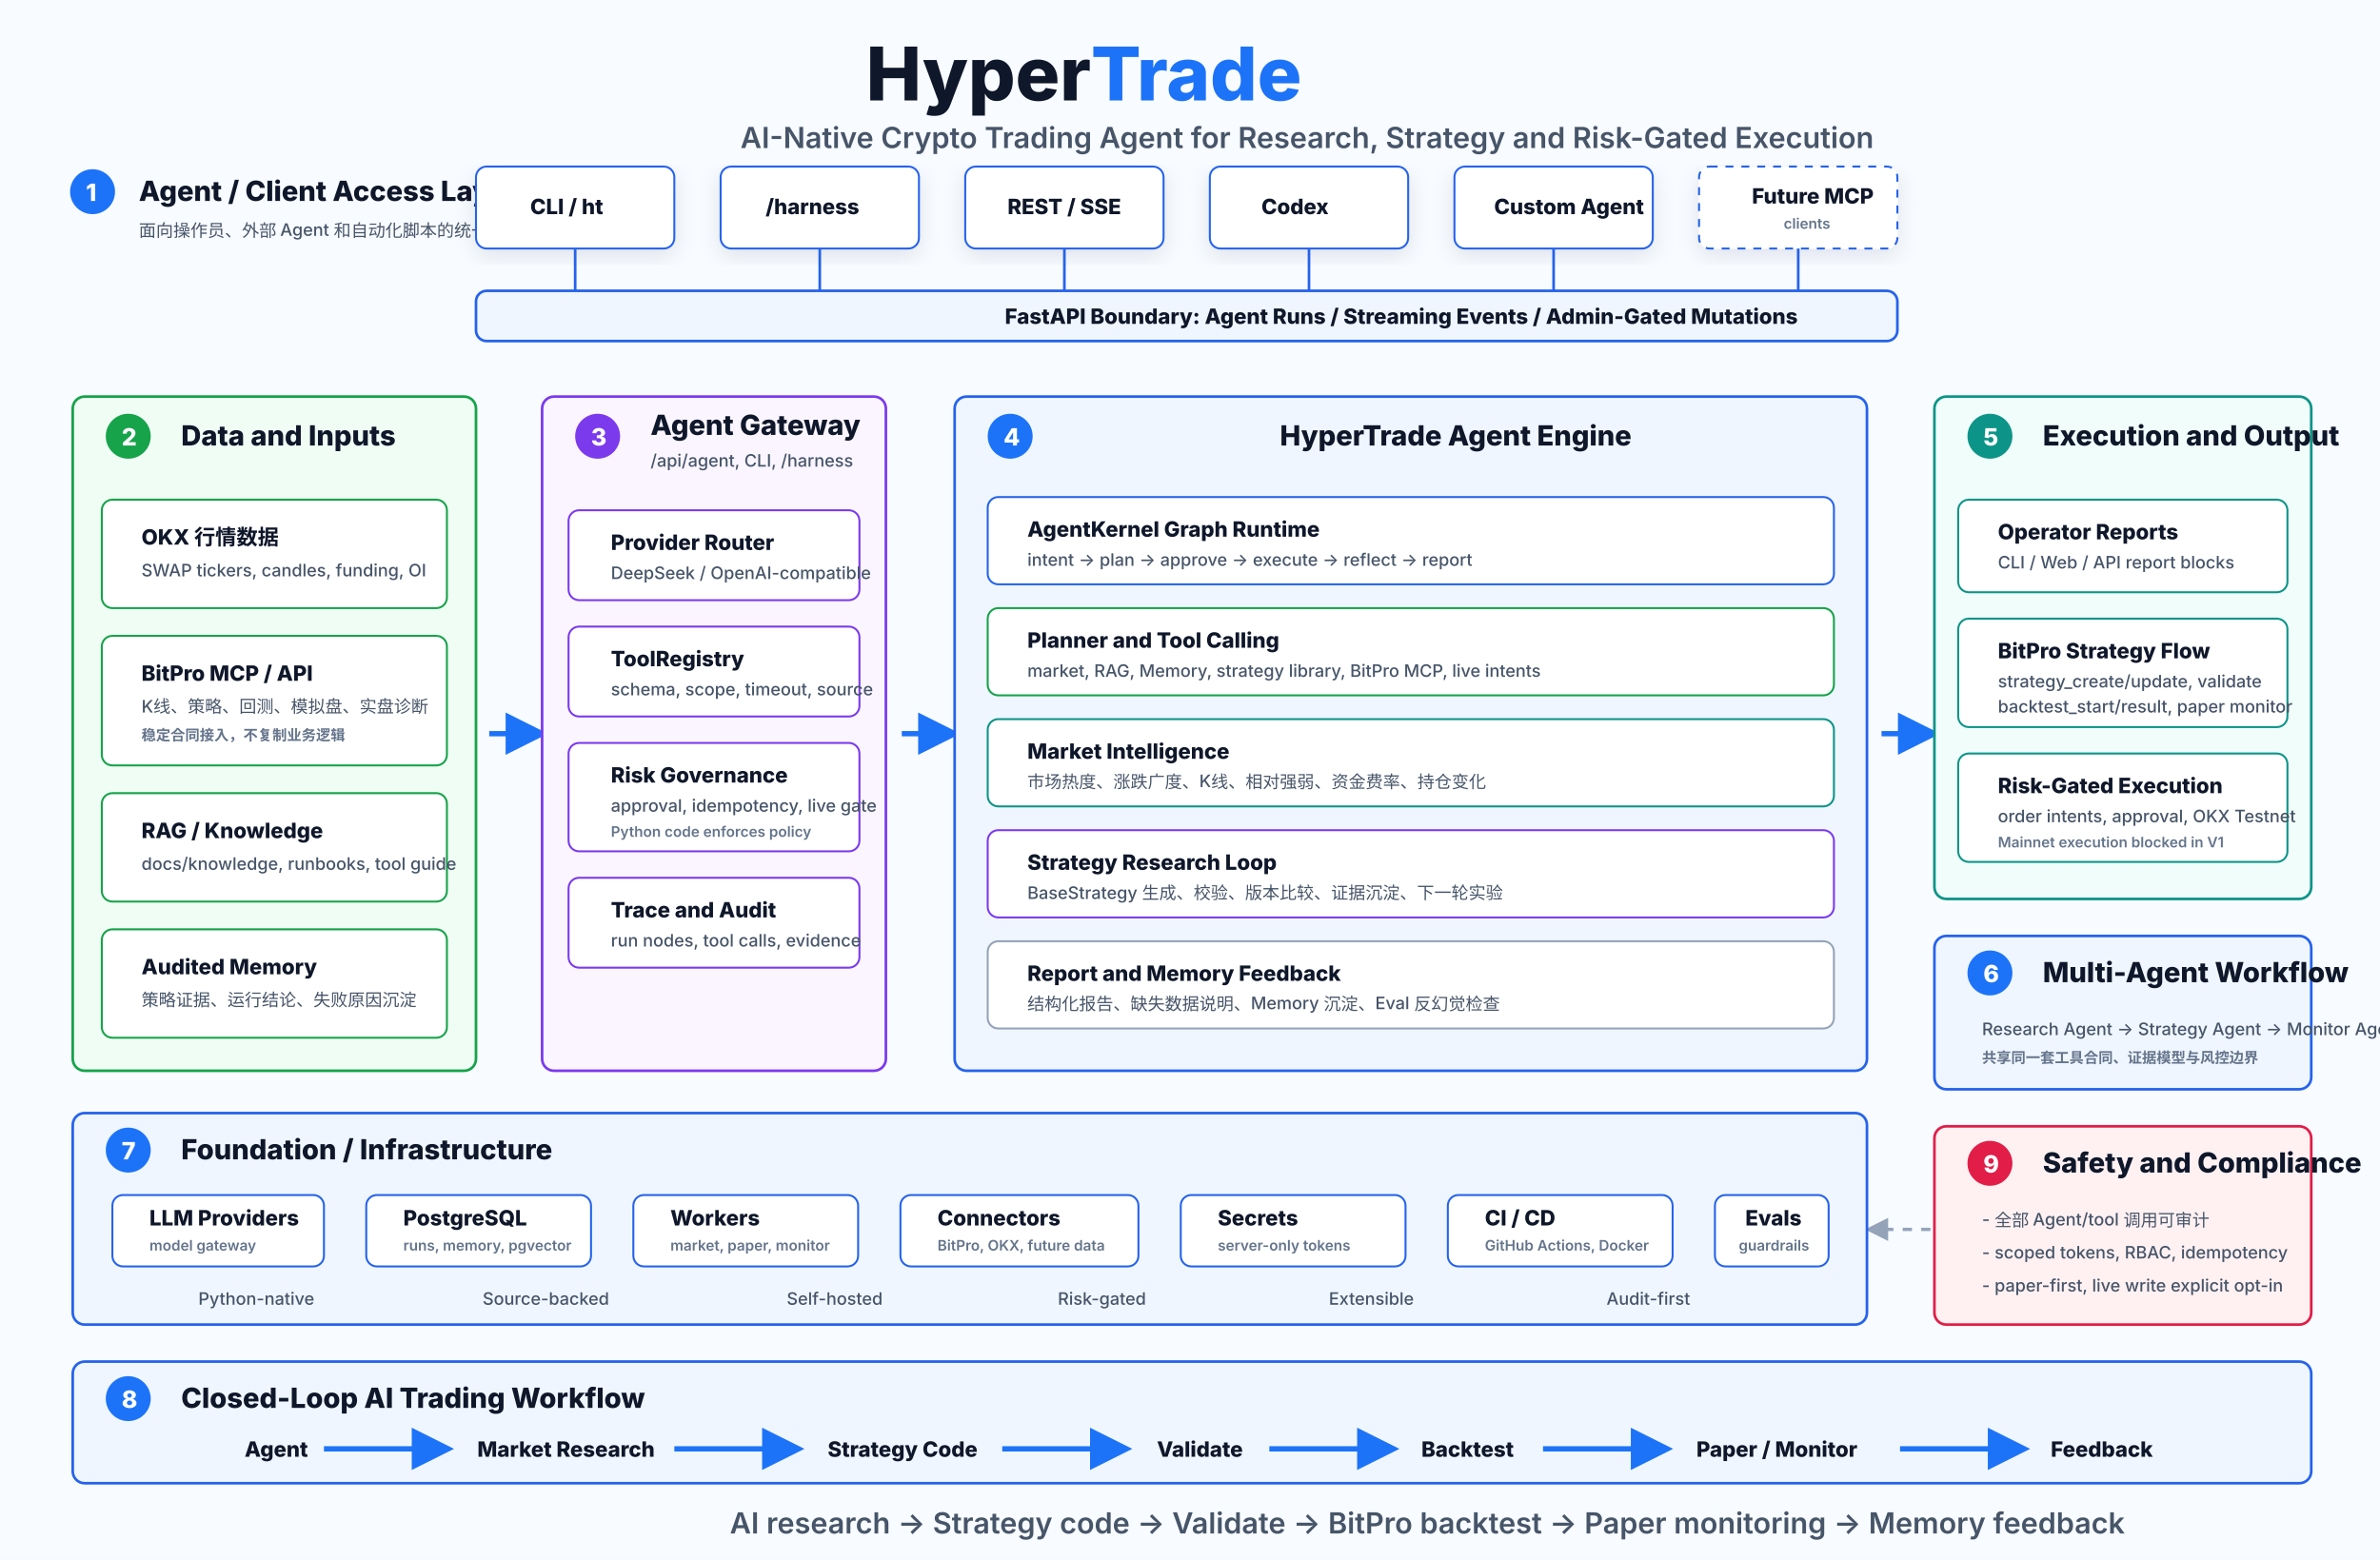
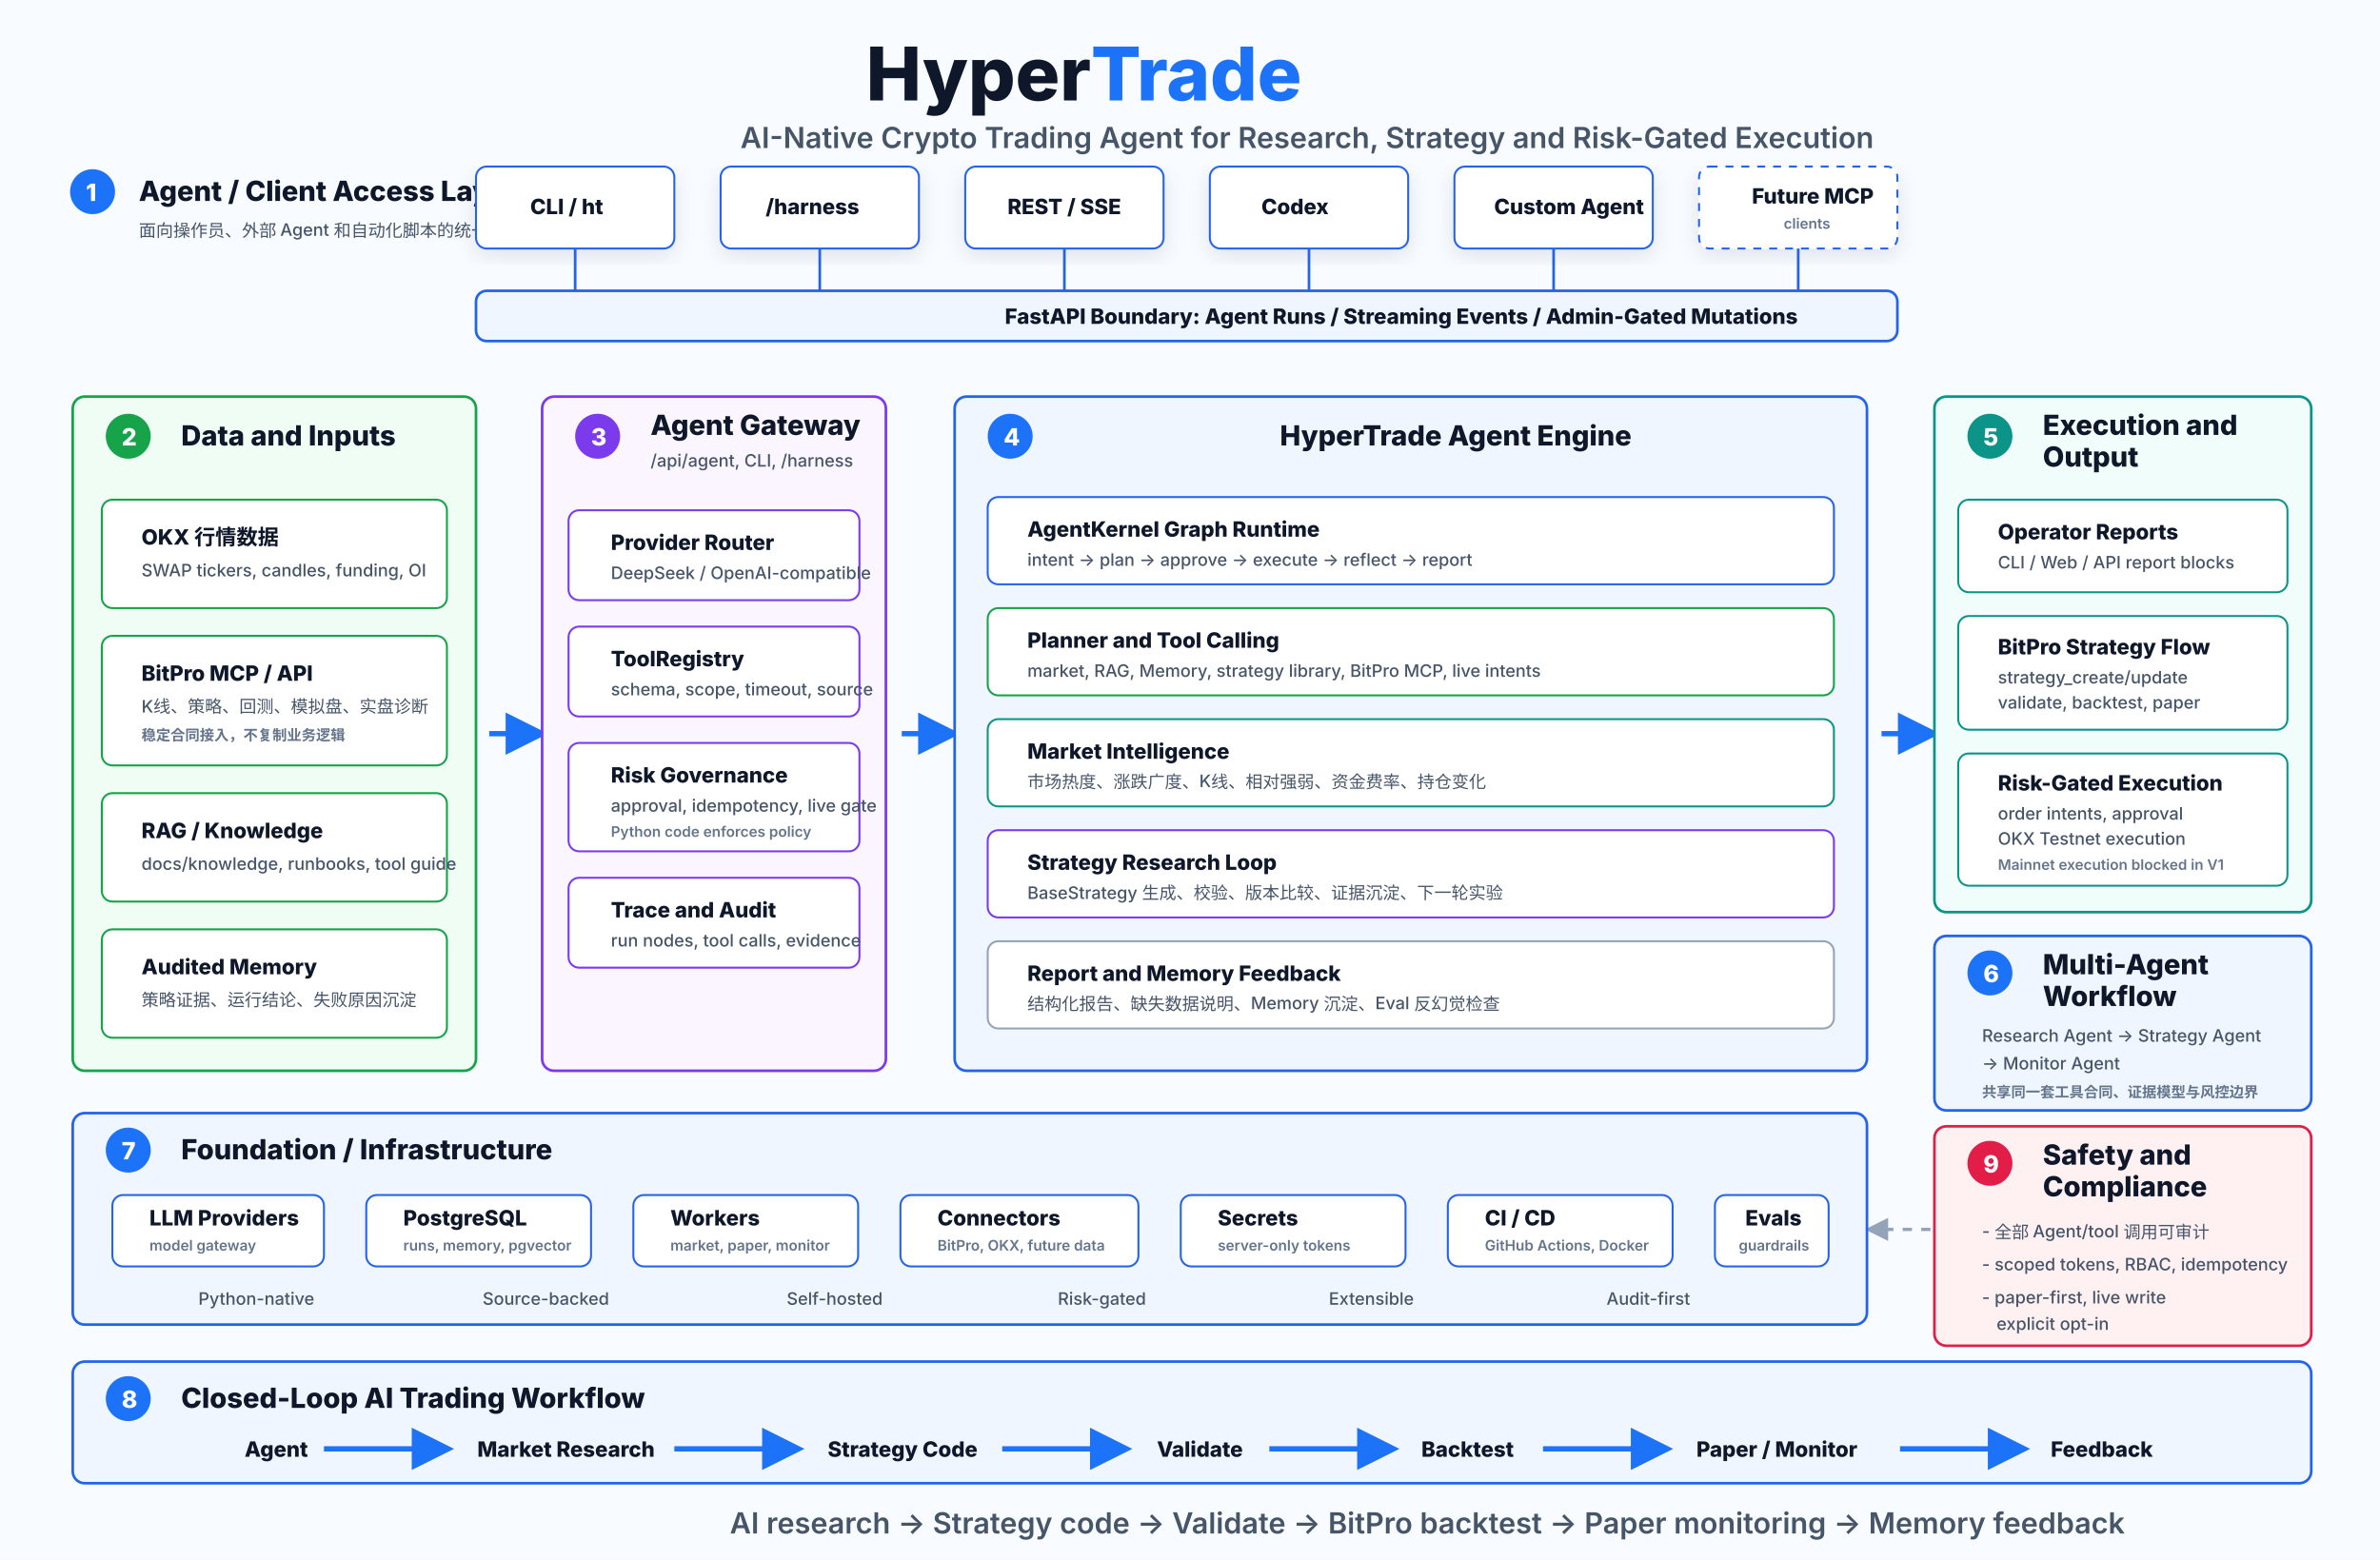
<svg xmlns="http://www.w3.org/2000/svg" width="1800" height="1180" viewBox="0 0 1800 1180" role="img" aria-labelledby="title desc">
  <defs>
    <style>
      .bg{fill:#f8fbff}.title{font:800 56px Inter,Arial,sans-serif;fill:#0f172a}.accent{fill:#1d73f8}.sub{font:600 22px Inter,Arial,sans-serif;fill:#475569}.panel-title{font:800 21px Inter,Arial,sans-serif;fill:#0f172a}.card-title{font:800 16px Inter,Arial,sans-serif;fill:#0f172a}.body{font:500 13px Inter,Arial,sans-serif;fill:#475569}.small{font:600 11px Inter,Arial,sans-serif;fill:#64748b}.num{font:800 18px Inter,Arial,sans-serif;fill:#fff}.blue{fill:#eff6ff;stroke:#2563eb}.green{fill:#f0fdf4;stroke:#16a34a}.purple{fill:#faf5ff;stroke:#7c3aed}.teal{fill:#f0fdfa;stroke:#0d9488}.red{fill:#fff1f2;stroke:#e11d48}.slate{fill:#f8fafc;stroke:#94a3b8}.card{fill:#fff;stroke-width:1.5}.panel{stroke-width:2}.arrow{stroke:#1d73f8;stroke-width:4;fill:none;marker-end:url(#arrow)}.dash{stroke:#94a3b8;stroke-width:2.5;fill:none;stroke-dasharray:7 7;marker-end:url(#arrowMuted)}
    </style>
    <marker id="arrow" viewBox="0 0 10 10" refX="8" refY="5" markerWidth="8" markerHeight="8" orient="auto">
      <path d="M0 0 10 5 0 10z" fill="#1d73f8" />
    </marker>
    <marker id="arrowMuted" viewBox="0 0 10 10" refX="8" refY="5" markerWidth="7" markerHeight="7" orient="auto">
      <path d="M0 0 10 5 0 10z" fill="#94a3b8" />
    </marker>
    <filter id="shadow" x="-10%" y="-10%" width="120%" height="130%">
      <feDropShadow dx="0" dy="5" stdDeviation="8" flood-color="#0f172a" flood-opacity=".10" />
    </filter>
  </defs>
  <rect class="bg" width="1800" height="1180" />
  <text x="655" y="76" class="title">Hyper<tspan class="accent">Trade</tspan>
  </text>
  <text x="560" y="112" class="sub">AI-Native Crypto Trading Agent for Research, Strategy and Risk-Gated Execution</text>
  <g transform="translate(70 145)">
    <circle cx="0" cy="0" r="17" fill="#1d73f8" />
    <text x="-5" y="7" class="num">1</text>
    <text x="35" y="7" class="panel-title" fill="#1d73f8">Agent / Client Access Layer</text>
    <text x="35" y="34" class="body">面向操作员、外部 Agent 和自动化脚本的统一入口。</text>
  </g>
  <g filter="url(#shadow)">
    <rect x="360" y="126" width="150" height="62" rx="8" class="card blue" />
    <rect x="545" y="126" width="150" height="62" rx="8" class="card blue" />
    <rect x="730" y="126" width="150" height="62" rx="8" class="card blue" />
    <rect x="915" y="126" width="150" height="62" rx="8" class="card blue" />
    <rect x="1100" y="126" width="150" height="62" rx="8" class="card blue" />
    <rect x="1285" y="126" width="150" height="62" rx="8" class="card blue" stroke-dasharray="6 6" />
  </g>
  <text x="401" y="162" class="card-title">CLI / ht</text>
  <text x="579" y="162" class="card-title">/harness</text>
  <text x="762" y="162" class="card-title">REST / SSE</text>
  <text x="954" y="162" class="card-title">Codex</text>
  <text x="1130" y="162" class="card-title">Custom Agent</text>
  <text x="1325" y="154" class="card-title">Future MCP</text>
  <text x="1349" y="173" class="small">clients</text>
  <path d="M435 188v32M620 188v32M805 188v32M990 188v32M1175 188v32M1360 188v32" stroke="#2563eb" stroke-width="2" />
  <rect x="360" y="220" width="1075" height="38" rx="8" class="panel blue" />
  <text x="760" y="245" class="card-title" fill="#1d73f8">FastAPI Boundary: Agent Runs / Streaming Events / Admin-Gated Mutations</text>
  <g transform="translate(55 300)">
    <rect width="305" height="510" rx="9" class="panel green" />
    <circle cx="42" cy="30" r="17" fill="#16a34a" />
    <text x="37" y="37" class="num">2</text>
    <text x="82" y="37" class="panel-title" fill="#15803d">Data and Inputs</text>
    <rect x="22" y="78" width="261" height="82" rx="8" class="card green" />
    <text x="52" y="112" class="card-title">OKX 行情数据</text>
    <text x="52" y="136" class="body">SWAP tickers, candles, funding, OI</text>
    <rect x="22" y="181" width="261" height="98" rx="8" class="card green" />
    <text x="52" y="215" class="card-title">BitPro MCP / API</text>
    <text x="52" y="239" class="body">K线、策略、回测、模拟盘、实盘诊断</text>
    <text x="52" y="260" class="small">稳定合同接入，不复制业务逻辑</text>
    <rect x="22" y="300" width="261" height="82" rx="8" class="card green" />
    <text x="52" y="334" class="card-title">RAG / Knowledge</text>
    <text x="52" y="358" class="body">docs/knowledge, runbooks, tool guide</text>
    <rect x="22" y="403" width="261" height="82" rx="8" class="card green" />
    <text x="52" y="437" class="card-title">Audited Memory</text>
    <text x="52" y="461" class="body">策略证据、运行结论、失败原因沉淀</text>
  </g>
  <path class="arrow" d="M370 555h38" />
  <g transform="translate(410 300)">
    <rect width="260" height="510" rx="9" class="panel purple" />
    <circle cx="42" cy="30" r="17" fill="#7c3aed" />
    <text x="37" y="37" class="num">3</text>
    <text x="82" y="29" class="panel-title" fill="#6d28d9">Agent Gateway</text>
    <text x="82" y="53" class="body">/api/agent, CLI, /harness</text>
    <rect x="20" y="86" width="220" height="68" rx="8" class="card purple" />
    <text x="52" y="116" class="card-title">Provider Router</text>
    <text x="52" y="138" class="body">DeepSeek / OpenAI-compatible</text>
    <rect x="20" y="174" width="220" height="68" rx="8" class="card purple" />
    <text x="52" y="204" class="card-title">ToolRegistry</text>
    <text x="52" y="226" class="body">schema, scope, timeout, source</text>
    <rect x="20" y="262" width="220" height="82" rx="8" class="card purple" />
    <text x="52" y="292" class="card-title">Risk Governance</text>
    <text x="52" y="314" class="body">approval, idempotency, live gate</text>
    <text x="52" y="333" class="small">Python code enforces policy</text>
    <rect x="20" y="364" width="220" height="68" rx="8" class="card purple" />
    <text x="52" y="394" class="card-title">Trace and Audit</text>
    <text x="52" y="416" class="body">run nodes, tool calls, evidence</text>
  </g>
  <path class="arrow" d="M682 555h38" />
  <g transform="translate(722 300)">
    <rect width="690" height="510" rx="9" class="panel blue" />
    <circle cx="42" cy="30" r="17" fill="#1d73f8" />
    <text x="37" y="37" class="num">4</text>
    <text x="246" y="37" class="panel-title" fill="#1d73f8">HyperTrade Agent Engine</text>
    <rect x="25" y="76" width="640" height="66" rx="8" class="card blue" />
    <text x="55" y="106" class="card-title">AgentKernel Graph Runtime</text>
    <text x="55" y="128" class="body">intent → plan → approve → execute → reflect → report</text>
    <rect x="25" y="160" width="640" height="66" rx="8" class="card green" />
    <text x="55" y="190" class="card-title">Planner and Tool Calling</text>
    <text x="55" y="212" class="body">market, RAG, Memory, strategy library, BitPro MCP, live intents</text>
    <rect x="25" y="244" width="640" height="66" rx="8" class="card teal" />
    <text x="55" y="274" class="card-title">Market Intelligence</text>
    <text x="55" y="296" class="body">市场热度、涨跌广度、K线、相对强弱、资金费率、持仓变化</text>
    <rect x="25" y="328" width="640" height="66" rx="8" class="card purple" />
    <text x="55" y="358" class="card-title">Strategy Research Loop</text>
    <text x="55" y="380" class="body">BaseStrategy 生成、校验、版本比较、证据沉淀、下一轮实验</text>
    <rect x="25" y="412" width="640" height="66" rx="8" class="card slate" />
    <text x="55" y="442" class="card-title">Report and Memory Feedback</text>
    <text x="55" y="464" class="body">结构化报告、缺失数据说明、Memory 沉淀、Eval 反幻觉检查</text>
  </g>
  <path class="arrow" d="M1423 555h38" />
  <g transform="translate(1463 300)">
-     <rect width="285" height="380" rx="9" class="panel teal" />
+     <rect width="285" height="390" rx="9" class="panel teal" />
    <circle cx="42" cy="30" r="17" fill="#0d9488" />
    <text x="37" y="37" class="num">5</text>
-     <text x="82" y="37" class="panel-title" fill="#0f766e">Execution and Output</text>
+     <text x="82" y="29" class="panel-title" fill="#0f766e">Execution and</text>
+     <text x="82" y="53" class="panel-title" fill="#0f766e">Output</text>
    <rect x="18" y="78" width="249" height="70" rx="8" class="card teal" />
    <text x="48" y="108" class="card-title">Operator Reports</text>
    <text x="48" y="130" class="body">CLI / Web / API report blocks</text>
-     <rect x="18" y="168" width="249" height="82" rx="8" class="card teal" />
-     <text x="48" y="198" class="card-title">BitPro Strategy Flow</text>
-     <text x="48" y="220" class="body">strategy_create/update, validate</text>
-     <text x="48" y="239" class="body">backtest_start/result, paper monitor</text>
-     <rect x="18" y="270" width="249" height="82" rx="8" class="card teal" />
-     <text x="48" y="300" class="card-title">Risk-Gated Execution</text>
-     <text x="48" y="322" class="body">order intents, approval, OKX Testnet</text>
-     <text x="48" y="341" class="small">Mainnet execution blocked in V1</text>
+     <rect x="18" y="166" width="249" height="86" rx="8" class="card teal" />
+     <text x="48" y="195" class="card-title">BitPro Strategy Flow</text>
+     <text x="48" y="217" class="body">strategy_create/update</text>
+     <text x="48" y="236" class="body">validate, backtest, paper</text>
+     <rect x="18" y="270" width="249" height="100" rx="8" class="card teal" />
+     <text x="48" y="298" class="card-title">Risk-Gated Execution</text>
+     <text x="48" y="320" class="body">order intents, approval</text>
+     <text x="48" y="339" class="body">OKX Testnet execution</text>
+     <text x="48" y="358" class="small">Mainnet execution blocked in V1</text>
  </g>
  <g transform="translate(1463 708)">
-     <rect width="285" height="116" rx="9" class="panel blue" />
+     <rect width="285" height="132" rx="9" class="panel blue" />
    <circle cx="42" cy="28" r="17" fill="#1d73f8" />
    <text x="37" y="35" class="num">6</text>
-     <text x="82" y="35" class="panel-title" fill="#1d73f8">Multi-Agent Workflow</text>
-     <text x="36" y="75" class="body">Research Agent → Strategy Agent → Monitor Agent</text>
-     <text x="36" y="96" class="small">共享同一套工具合同、证据模型与风控边界</text>
+     <text x="82" y="29" class="panel-title" fill="#1d73f8">Multi-Agent</text>
+     <text x="82" y="53" class="panel-title" fill="#1d73f8">Workflow</text>
+     <text x="36" y="80" class="body">Research Agent → Strategy Agent</text>
+     <text x="36" y="101" class="body">→ Monitor Agent</text>
+     <text x="36" y="122" class="small">共享同一套工具合同、证据模型与风控边界</text>
  </g>
  <g transform="translate(1463 852)">
-     <rect width="285" height="150" rx="9" class="panel red" />
+     <rect width="285" height="166" rx="9" class="panel red" />
    <circle cx="42" cy="28" r="17" fill="#e11d48" />
    <text x="37" y="35" class="num">9</text>
-     <text x="82" y="35" class="panel-title" fill="#be123c">Safety and Compliance</text>
-     <text x="36" y="75" class="body">- 全部 Agent/tool 调用可审计</text>
-     <text x="36" y="100" class="body">- scoped tokens, RBAC, idempotency</text>
-     <text x="36" y="125" class="body">- paper-first, live write explicit opt-in</text>
+     <text x="82" y="29" class="panel-title" fill="#be123c">Safety and</text>
+     <text x="82" y="53" class="panel-title" fill="#be123c">Compliance</text>
+     <text x="36" y="84" class="body">- 全部 Agent/tool 调用可审计</text>
+     <text x="36" y="109" class="body">- scoped tokens, RBAC, idempotency</text>
+     <text x="36" y="134" class="body">- paper-first, live write</text>
+     <text x="47" y="154" class="body">explicit opt-in</text>
  </g>
  <path class="dash" d="M1460 930h-46" />
  <g transform="translate(55 842)">
    <rect width="1357" height="160" rx="9" class="panel blue" />
    <circle cx="42" cy="28" r="17" fill="#1d73f8" />
    <text x="37" y="35" class="num">7</text>
    <text x="82" y="35" class="panel-title" fill="#1d73f8">Foundation / Infrastructure</text>
    <rect x="30" y="62" width="160" height="54" rx="8" class="card blue" />
    <text x="58" y="85" class="card-title">LLM Providers</text>
    <text x="58" y="104" class="small">model gateway</text>
    <rect x="222" y="62" width="170" height="54" rx="8" class="card blue" />
    <text x="250" y="85" class="card-title">PostgreSQL</text>
    <text x="250" y="104" class="small">runs, memory, pgvector</text>
    <rect x="424" y="62" width="170" height="54" rx="8" class="card blue" />
    <text x="452" y="85" class="card-title">Workers</text>
    <text x="452" y="104" class="small">market, paper, monitor</text>
    <rect x="626" y="62" width="180" height="54" rx="8" class="card blue" />
    <text x="654" y="85" class="card-title">Connectors</text>
    <text x="654" y="104" class="small">BitPro, OKX, future data</text>
    <rect x="838" y="62" width="170" height="54" rx="8" class="card blue" />
    <text x="866" y="85" class="card-title">Secrets</text>
    <text x="866" y="104" class="small">server-only tokens</text>
    <rect x="1040" y="62" width="170" height="54" rx="8" class="card blue" />
    <text x="1068" y="85" class="card-title">CI / CD</text>
    <text x="1068" y="104" class="small">GitHub Actions, Docker</text>
    <rect x="1242" y="62" width="86" height="54" rx="8" class="card blue" />
    <text x="1265" y="85" class="card-title">Evals</text>
    <text x="1260" y="104" class="small">guardrails</text>
    <text x="95" y="145" class="body">Python-native</text>
    <text x="310" y="145" class="body">Source-backed</text>
    <text x="540" y="145" class="body">Self-hosted</text>
    <text x="745" y="145" class="body">Risk-gated</text>
    <text x="950" y="145" class="body">Extensible</text>
    <text x="1160" y="145" class="body">Audit-first</text>
  </g>
  <g transform="translate(55 1030)">
    <rect width="1693" height="92" rx="9" class="panel blue" />
    <circle cx="42" cy="28" r="17" fill="#1d73f8" />
    <text x="37" y="35" class="num">8</text>
    <text x="82" y="35" class="panel-title" fill="#1d73f8">Closed-Loop AI Trading Workflow</text>
    <text x="130" y="72" class="card-title">Agent</text>
    <path class="arrow" d="M190 66h92" />
    <text x="306" y="72" class="card-title">Market Research</text>
    <path class="arrow" d="M455 66h92" />
    <text x="571" y="72" class="card-title">Strategy Code</text>
    <path class="arrow" d="M703 66h92" />
    <text x="820" y="72" class="card-title">Validate</text>
    <path class="arrow" d="M905 66h92" />
    <text x="1020" y="72" class="card-title">Backtest</text>
    <path class="arrow" d="M1112 66h92" />
    <text x="1228" y="72" class="card-title">Paper / Monitor</text>
    <path class="arrow" d="M1382 66h92" />
    <text x="1496" y="72" class="card-title">Feedback</text>
  </g>
  <text x="552" y="1160" class="sub">AI research → Strategy code → Validate → BitPro backtest → Paper monitoring → Memory feedback</text>
</svg>
